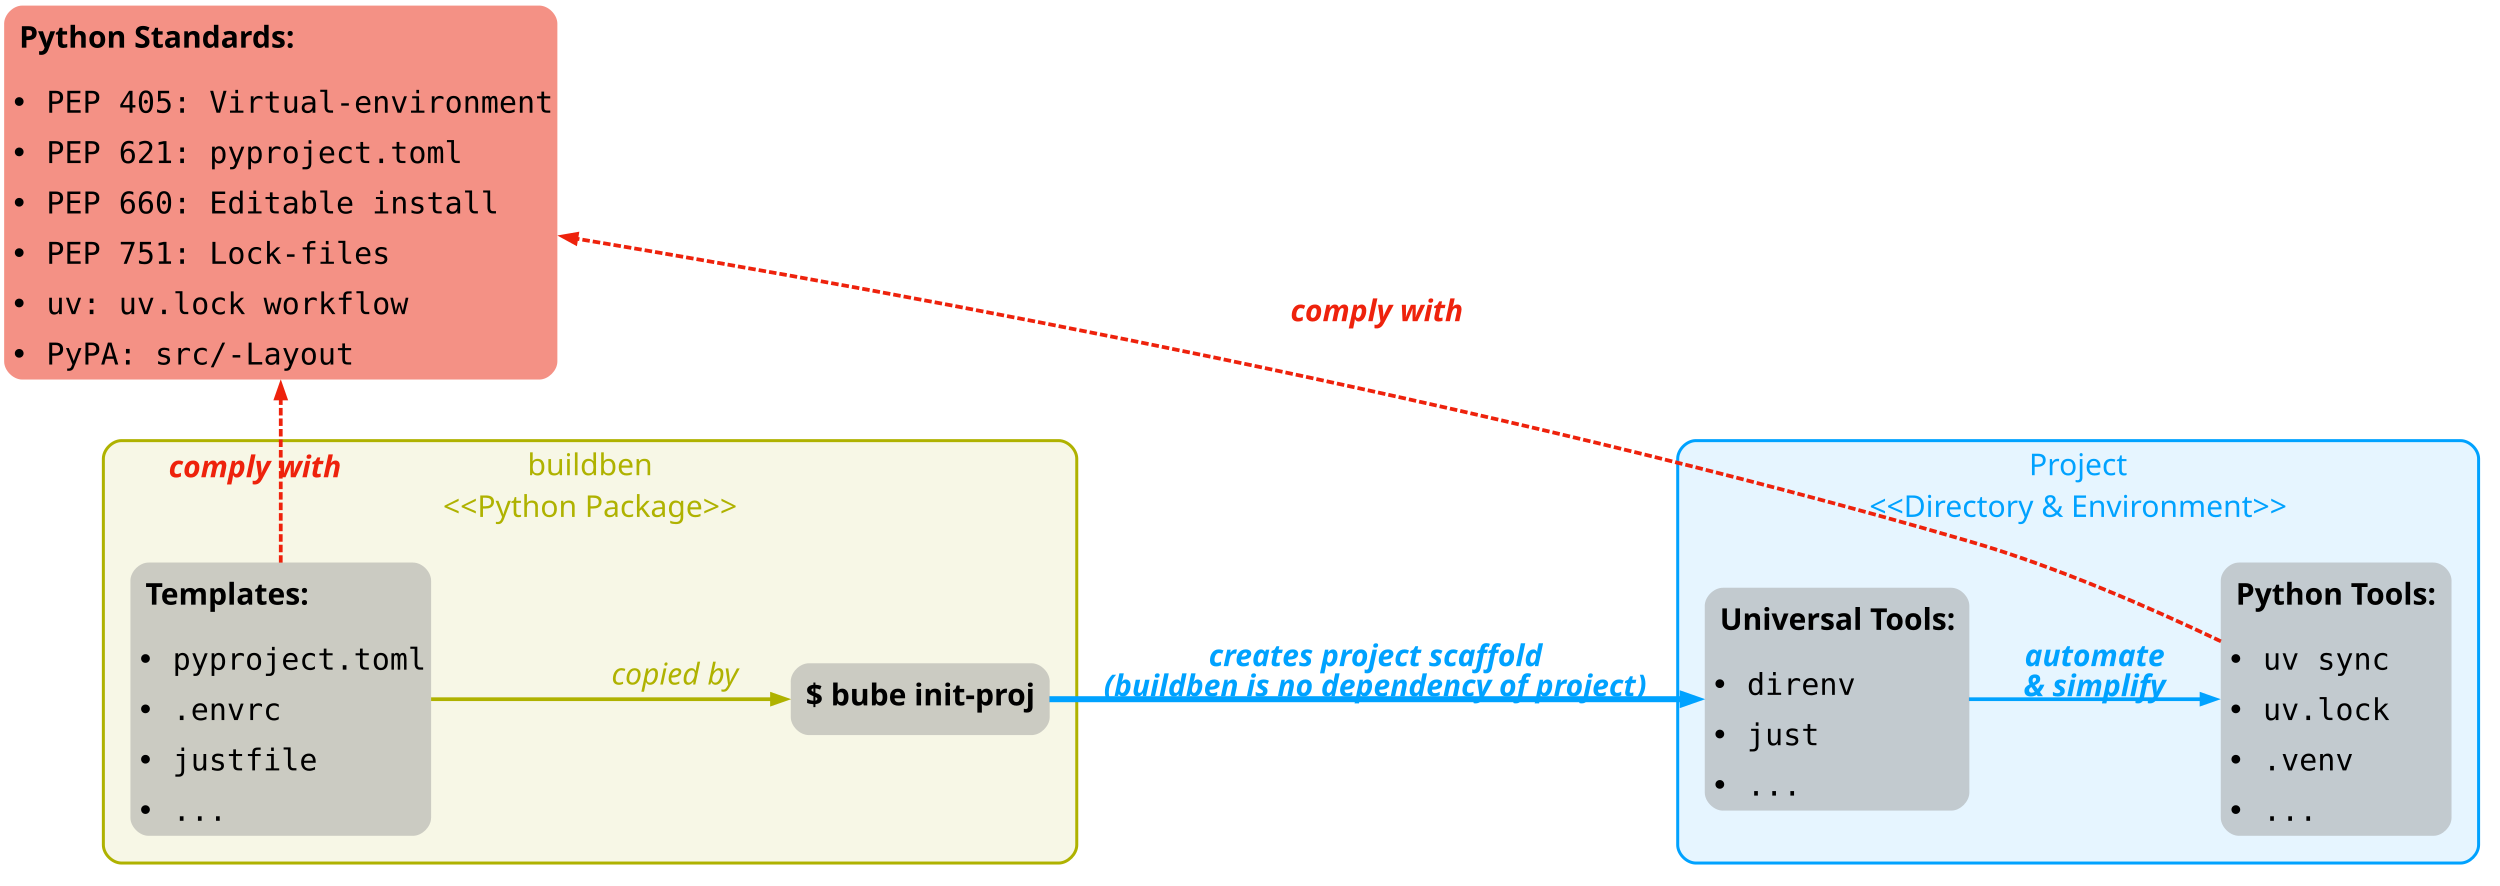
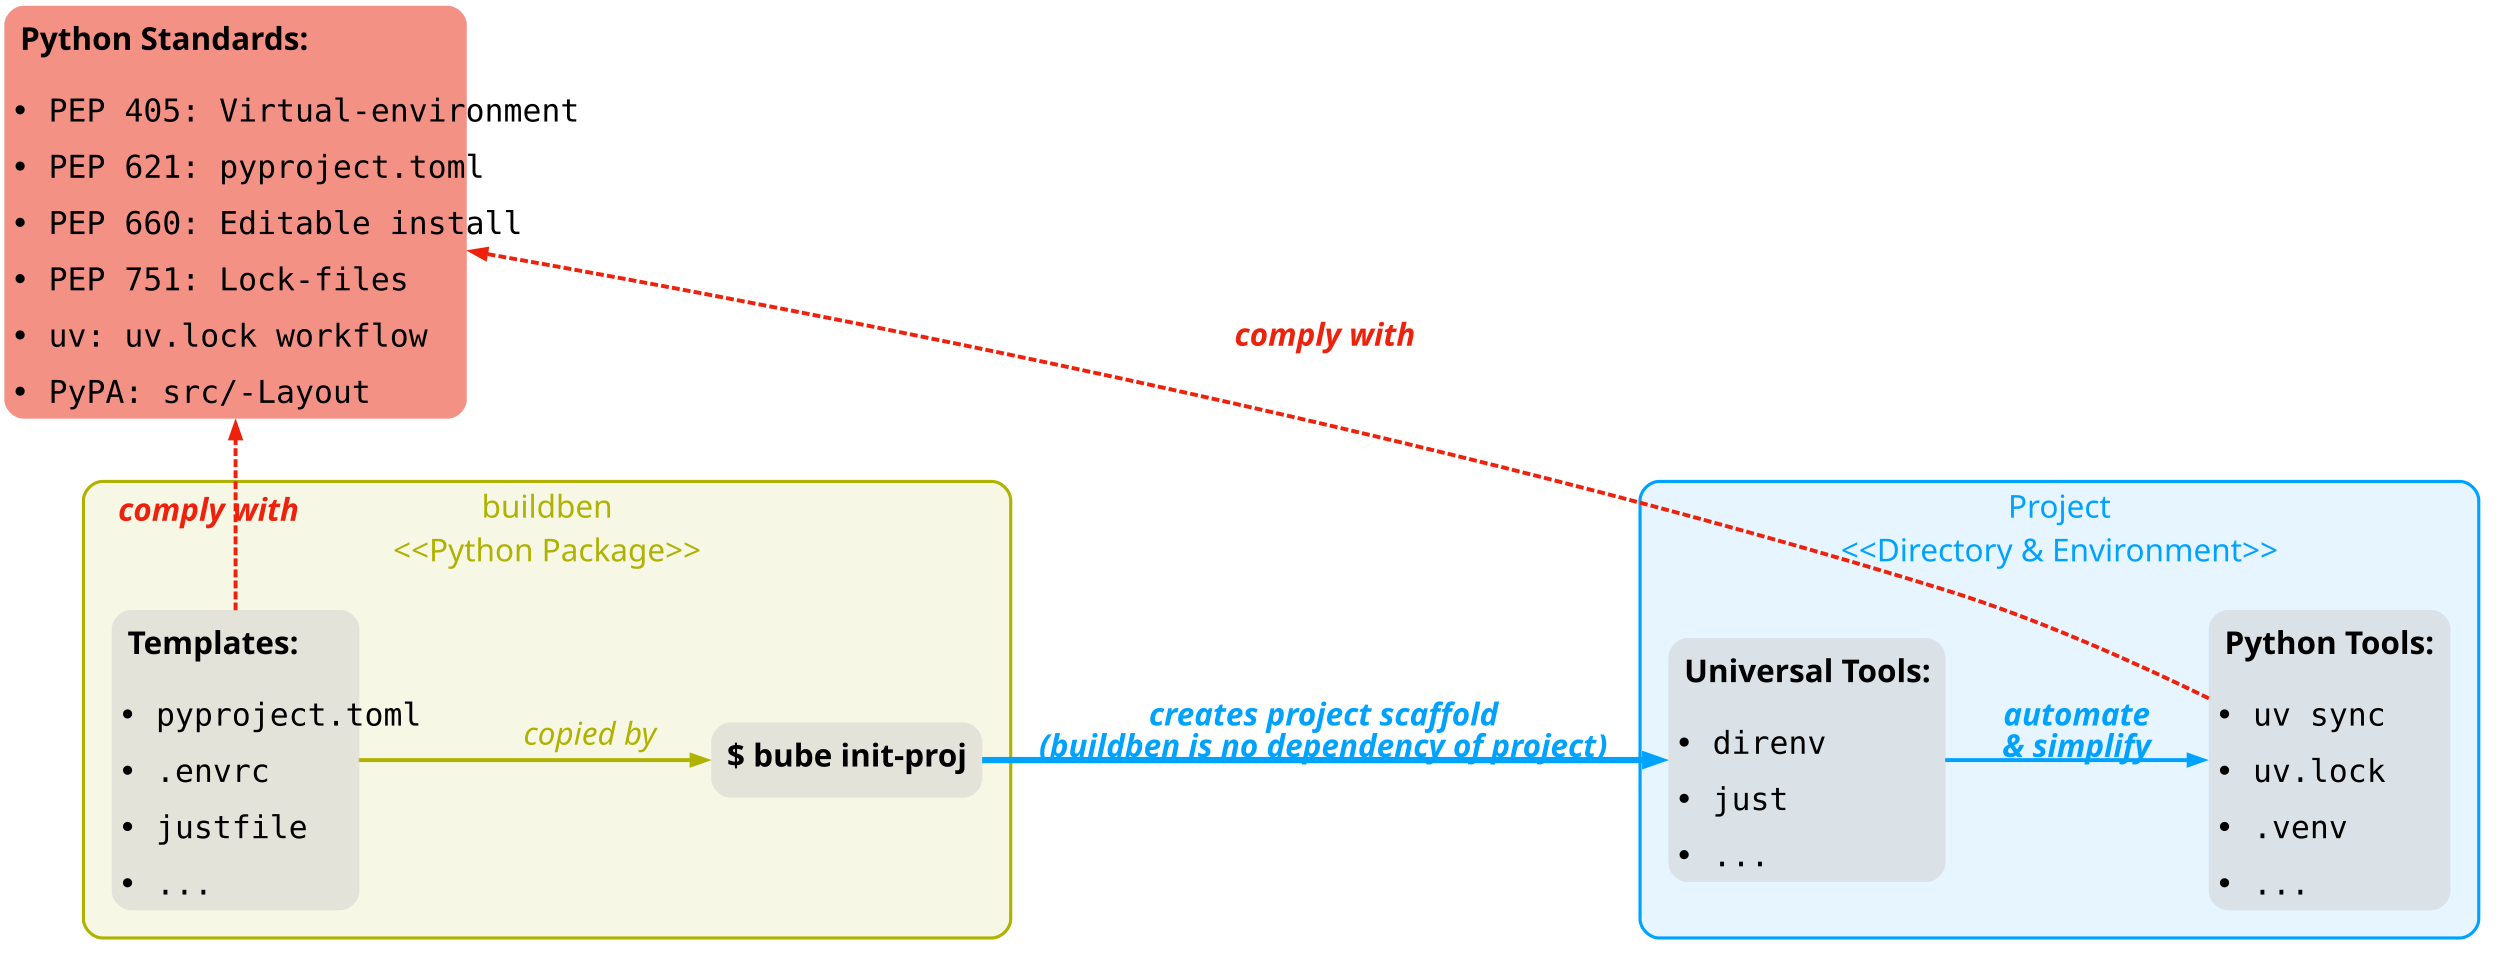
- <svg xmlns="http://www.w3.org/2000/svg" width="1666pt" height="590pt" viewBox="3.00 3.00 1663.00 587.00">
-   <g id="graph0" class="graph" transform="scale(1 1) rotate(0) translate(5.76 584.13)">
+ <svg xmlns="http://www.w3.org/2000/svg" width="1591pt" height="612pt" viewBox="3.00 3.00 1588.00 609.00">
+   <g id="graph0" class="graph" transform="scale(1 1) rotate(0) translate(5.76 605.88)">
    <g id="clust1" class="cluster">
-       <path fill="#afb200" fill-opacity="0.098" stroke="#afb200" stroke-width="2" d="M78,-8C78,-8 701.5,-8 701.5,-8 707.5,-8 713.5,-14 713.5,-20 713.5,-20 713.5,-277 713.5,-277 713.5,-283 707.5,-289 701.5,-289 701.5,-289 78,-289 78,-289 72,-289 66,-283 66,-277 66,-277 66,-20 66,-20 66,-14 72,-8 78,-8" />
-       <text xml:space="preserve" text-anchor="middle" x="389.75" y="-266" font-family="sans-serif" font-size="20.00" fill="#afb200">buildben</text>
-       <text xml:space="preserve" text-anchor="middle" x="389.75" y="-238.25" font-family="sans-serif" font-size="20.00" fill="#afb200">&lt;&lt;Python Package&gt;&gt;</text>
+       <path fill="#afb200" fill-opacity="0.098" stroke="#afb200" stroke-width="2" d="M62.25,-8C62.25,-8 627.25,-8 627.25,-8 633.25,-8 639.25,-14 639.25,-20 639.25,-20 639.25,-286 639.25,-286 639.25,-292 633.25,-298 627.25,-298 627.25,-298 62.25,-298 62.25,-298 56.25,-298 50.25,-292 50.25,-286 50.25,-286 50.25,-20 50.25,-20 50.25,-14 56.25,-8 62.25,-8" />
+       <text xml:space="preserve" text-anchor="middle" x="344.75" y="-275" font-family="sans-serif" font-size="20.00" fill="#afb200">buildben</text>
+       <text xml:space="preserve" text-anchor="middle" x="344.75" y="-247.25" font-family="sans-serif" font-size="20.00" fill="#afb200">&lt;&lt;Python Package&gt;&gt;</text>
    </g>
    <g id="clust2" class="cluster">
-       <path fill="#00a2ff" fill-opacity="0.098" stroke="#00a2ff" stroke-width="2" d="M1125.25,-8C1125.25,-8 1634,-8 1634,-8 1640,-8 1646,-14 1646,-20 1646,-20 1646,-277 1646,-277 1646,-283 1640,-289 1634,-289 1634,-289 1125.25,-289 1125.25,-289 1119.25,-289 1113.25,-283 1113.25,-277 1113.25,-277 1113.25,-20 1113.25,-20 1113.25,-14 1119.25,-8 1125.25,-8" />
-       <text xml:space="preserve" text-anchor="middle" x="1379.62" y="-266" font-family="sans-serif" font-size="20.00" fill="#00a2ff">Project</text>
-       <text xml:space="preserve" text-anchor="middle" x="1379.62" y="-238.25" font-family="sans-serif" font-size="20.00" fill="#00a2ff">&lt;&lt;Directory &amp; Environment&gt;&gt;</text>
+       <path fill="#00a2ff" fill-opacity="0.098" stroke="#00a2ff" stroke-width="2" d="M1051,-8C1051,-8 1559.75,-8 1559.75,-8 1565.75,-8 1571.75,-14 1571.75,-20 1571.75,-20 1571.75,-286 1571.75,-286 1571.75,-292 1565.75,-298 1559.75,-298 1559.75,-298 1051,-298 1051,-298 1045,-298 1039,-292 1039,-286 1039,-286 1039,-20 1039,-20 1039,-14 1045,-8 1051,-8" />
+       <text xml:space="preserve" text-anchor="middle" x="1305.38" y="-275" font-family="sans-serif" font-size="20.00" fill="#00a2ff">Project</text>
+       <text xml:space="preserve" text-anchor="middle" x="1305.38" y="-247.25" font-family="sans-serif" font-size="20.00" fill="#00a2ff">&lt;&lt;Directory &amp; Environment&gt;&gt;</text>
    </g>
    <g id="edge5" class="edge">
-       <path fill="none" stroke="#ee220c" stroke-width="2.5" stroke-dasharray="5,2" d="M184,-207.75C184,-241.47 184,-280.51 184,-317.42" />
-       <polygon fill="#ee220c" stroke="#ee220c" stroke-width="2.5" points="180.85,-317.06 184,-326.06 187.15,-317.06 180.85,-317.06" />
-       <text xml:space="preserve" text-anchor="start" x="109.38" y="-264.62" font-family="sans-serif" font-weight="bold" font-style="italic" font-size="20.00" fill="#ee220c">comply with</text>
+       <path fill="none" stroke="#ee220c" stroke-width="2.5" stroke-dasharray="5,2" d="M146.88,-216.09C146.88,-249.9 146.88,-288.76 146.88,-325.7" />
+       <polygon fill="#ee220c" stroke="#ee220c" stroke-width="2.5" points="143.73,-325.36 146.88,-334.36 150.03,-325.37 143.73,-325.36" />
+       <text xml:space="preserve" text-anchor="start" x="72.25" y="-273" font-family="sans-serif" font-weight="bold" font-style="italic" font-size="20.00" fill="#ee220c">comply with</text>
    </g>
    <g id="edge1" class="edge">
-       <path fill="none" stroke="#afb200" stroke-width="2.5" d="M284,-117C352.44,-117 443.06,-117 511.12,-117" />
-       <polygon fill="#afb200" stroke="#afb200" stroke-width="2.5" points="510.78,-120.15 519.78,-117 510.78,-113.85 510.78,-120.15" />
-       <text xml:space="preserve" text-anchor="start" x="404" y="-126.75" font-family="sans-serif" font-style="italic" font-size="20.00" fill="#afb200">copied by</text>
+       <path fill="none" stroke="#afb200" stroke-width="2.5" d="M225.11,-121C286.02,-121 371.33,-121 436.89,-121" />
+       <polygon fill="#afb200" stroke="#afb200" stroke-width="2.5" points="436.53,-124.15 445.53,-121 436.53,-117.85 436.53,-124.15" />
+       <text xml:space="preserve" text-anchor="start" x="329.75" y="-130.75" font-family="sans-serif" font-style="italic" font-size="20.00" fill="#afb200">copied by</text>
    </g>
    <g id="edge2" class="edge">
-       <path fill="none" stroke="#00a2ff" stroke-width="4" d="M695.22,-117C805.74,-117 998.76,-117 1116.87,-117" />
-       <polygon fill="#00a2ff" stroke="#00a2ff" stroke-width="4" points="1116.55,-120.15 1125.55,-117 1116.55,-113.85 1116.55,-120.15" />
-       <text xml:space="preserve" text-anchor="start" x="801.25" y="-139" font-family="sans-serif" font-weight="bold" font-style="italic" font-size="20.00" fill="#00a2ff">creates project scaffold</text>
-       <text xml:space="preserve" text-anchor="start" x="731.5" y="-119" font-family="sans-serif" font-weight="bold" font-style="italic" font-size="20.00" fill="#00a2ff">(buildben is no dependency of project)</text>
+       <path fill="none" stroke="#00a2ff" stroke-width="4" d="M620.97,-121C731.49,-121 924.51,-121 1042.62,-121" />
+       <polygon fill="#00a2ff" stroke="#00a2ff" stroke-width="4" points="1042.3,-124.15 1051.3,-121 1042.3,-117.85 1042.3,-124.15" />
+       <text xml:space="preserve" text-anchor="start" x="727" y="-143" font-family="sans-serif" font-weight="bold" font-style="italic" font-size="20.00" fill="#00a2ff">creates project scaffold</text>
+       <text xml:space="preserve" text-anchor="start" x="657.25" y="-123" font-family="sans-serif" font-weight="bold" font-style="italic" font-size="20.00" fill="#00a2ff">(buildben is no dependency of project)</text>
    </g>
    <g id="edge3" class="edge">
-       <path fill="none" stroke="#00a2ff" stroke-width="2.5" d="M1306.95,-117C1354.72,-117 1413.89,-117 1461.91,-117" />
-       <polygon fill="#00a2ff" stroke="#00a2ff" stroke-width="2.5" points="1461.72,-120.15 1470.72,-117 1461.72,-113.85 1461.72,-120.15" />
-       <text xml:space="preserve" text-anchor="start" x="1344" y="-139" font-family="sans-serif" font-weight="bold" font-style="italic" font-size="20.00" fill="#00a2ff">automate</text>
-       <text xml:space="preserve" text-anchor="start" x="1343.25" y="-119" font-family="sans-serif" font-weight="bold" font-style="italic" font-size="20.00" fill="#00a2ff">&amp; simplify</text>
+       <path fill="none" stroke="#00a2ff" stroke-width="2.5" d="M1232.7,-121C1280.47,-121 1339.64,-121 1387.66,-121" />
+       <polygon fill="#00a2ff" stroke="#00a2ff" stroke-width="2.5" points="1387.47,-124.15 1396.47,-121 1387.47,-117.85 1387.47,-124.15" />
+       <text xml:space="preserve" text-anchor="start" x="1269.75" y="-143" font-family="sans-serif" font-weight="bold" font-style="italic" font-size="20.00" fill="#00a2ff">automate</text>
+       <text xml:space="preserve" text-anchor="start" x="1269" y="-123" font-family="sans-serif" font-weight="bold" font-style="italic" font-size="20.00" fill="#00a2ff">&amp; simplify</text>
    </g>
    <g id="edge4" class="edge">
-       <path fill="none" stroke="#ee220c" stroke-width="2.5" stroke-dasharray="5,2" d="M1474.63,-155.46C1427.56,-177.93 1365.15,-205.1 1307.25,-222 987.5,-315.3 605.99,-385.79 380.26,-423.41" />
-       <polygon fill="#ee220c" stroke="#ee220c" stroke-width="2.5" points="380.05,-420.25 371.69,-424.83 381.09,-426.46 380.05,-420.25" />
-       <text xml:space="preserve" text-anchor="start" x="855.62" y="-368.42" font-family="sans-serif" font-weight="bold" font-style="italic" font-size="20.00" fill="#ee220c">comply with</text>
+       <path fill="none" stroke="#ee220c" stroke-width="2.5" stroke-dasharray="5,2" d="M1400.36,-160.16C1353.28,-183.12 1290.87,-211.05 1233,-229 909.35,-329.37 519.06,-404.98 305.89,-442.57" />
+       <polygon fill="#ee220c" stroke="#ee220c" stroke-width="2.5" points="305.41,-439.45 297.09,-444.11 306.5,-445.66 305.41,-439.45" />
+       <text xml:space="preserve" text-anchor="start" x="781.38" y="-384.17" font-family="sans-serif" font-weight="bold" font-style="italic" font-size="20.00" fill="#ee220c">comply with</text>
    </g>
    <g id="node1" class="node">
-       <path fill="#f27f72" fill-opacity="0.863" stroke="none" d="M12,-329.62C12,-329.62 356,-329.62 356,-329.62 362,-329.62 368,-335.62 368,-341.62 368,-341.62 368,-566.38 368,-566.38 368,-572.38 362,-578.38 356,-578.38 356,-578.38 12,-578.38 12,-578.38 6,-578.38 0,-572.38 0,-566.38 0,-566.38 0,-341.62 0,-341.62 0,-335.62 6,-329.62 12,-329.62" />
-       <text xml:space="preserve" text-anchor="start" x="10" y="-550.38" font-family="sans-serif" font-weight="bold" font-size="20.00">Python Standards:</text>
-       <text xml:space="preserve" text-anchor="start" x="4" y="-507.12" font-family="monospace" font-size="20.00">• PEP 405: Virtual-environment</text>
-       <text xml:space="preserve" text-anchor="start" x="4" y="-473.62" font-family="monospace" font-size="20.00">• PEP 621: pyproject.toml</text>
-       <text xml:space="preserve" text-anchor="start" x="4" y="-440.12" font-family="monospace" font-size="20.00">• PEP 660: Editable install</text>
-       <text xml:space="preserve" text-anchor="start" x="4" y="-406.62" font-family="monospace" font-size="20.00">• PEP 751: Lock-files</text>
-       <text xml:space="preserve" text-anchor="start" x="4" y="-373.12" font-family="monospace" font-size="20.00">• uv: uv.lock workflow</text>
-       <text xml:space="preserve" text-anchor="start" x="4" y="-339.62" font-family="monospace" font-size="20.00">• PyPA: src/-Layout</text>
+       <path fill="#f27f72" fill-opacity="0.863" stroke="none" d="M12,-337.88C12,-337.88 281.75,-337.88 281.75,-337.88 287.75,-337.88 293.75,-343.88 293.75,-349.88 293.75,-349.88 293.75,-588.12 293.75,-588.12 293.75,-594.12 287.75,-600.12 281.75,-600.12 281.75,-600.12 12,-600.12 12,-600.12 6,-600.12 0,-594.12 0,-588.12 0,-588.12 0,-349.88 0,-349.88 0,-343.88 6,-337.88 12,-337.88" />
+       <text xml:space="preserve" text-anchor="start" x="10" y="-572.12" font-family="sans-serif" font-weight="bold" font-size="20.00">Python Standards:</text>
+       <text xml:space="preserve" text-anchor="start" x="4" y="-526.62" font-family="monospace" font-size="20.00">• PEP 405: Virtual-environment</text>
+       <text xml:space="preserve" text-anchor="start" x="4" y="-490.88" font-family="monospace" font-size="20.00">• PEP 621: pyproject.toml</text>
+       <text xml:space="preserve" text-anchor="start" x="4" y="-455.12" font-family="monospace" font-size="20.00">• PEP 660: Editable install</text>
+       <text xml:space="preserve" text-anchor="start" x="4" y="-419.38" font-family="monospace" font-size="20.00">• PEP 751: Lock-files</text>
+       <text xml:space="preserve" text-anchor="start" x="4" y="-383.62" font-family="monospace" font-size="20.00">• uv: uv.lock workflow</text>
+       <text xml:space="preserve" text-anchor="start" x="4" y="-347.88" font-family="monospace" font-size="20.00">• PyPA: src/-Layout</text>
    </g>
    <g id="node2" class="node">
-       <path fill="#999999" fill-opacity="0.467" stroke="none" d="M96,-26.12C96,-26.12 272,-26.12 272,-26.12 278,-26.12 284,-32.12 284,-38.12 284,-38.12 284,-195.88 284,-195.88 284,-201.88 278,-207.88 272,-207.88 272,-207.88 96,-207.88 96,-207.88 90,-207.88 84,-201.88 84,-195.88 84,-195.88 84,-38.12 84,-38.12 84,-32.12 90,-26.12 96,-26.12" />
-       <text xml:space="preserve" text-anchor="start" x="94" y="-179.88" font-family="sans-serif" font-weight="bold" font-size="20.00">Templates:</text>
-       <text xml:space="preserve" text-anchor="start" x="88" y="-136.62" font-family="monospace" font-size="20.00">• pyproject.toml</text>
-       <text xml:space="preserve" text-anchor="start" x="88" y="-103.12" font-family="monospace" font-size="20.00">• .envrc</text>
-       <text xml:space="preserve" text-anchor="start" x="88" y="-69.62" font-family="monospace" font-size="20.00">• justfile</text>
-       <text xml:space="preserve" text-anchor="start" x="88" y="-36.12" font-family="monospace" font-size="20.00">• ...</text>
+       <path fill="#cccccc" fill-opacity="0.467" stroke="none" d="M80.25,-25.62C80.25,-25.62 213.5,-25.62 213.5,-25.62 219.5,-25.62 225.5,-31.62 225.5,-37.62 225.5,-37.62 225.5,-204.38 225.5,-204.38 225.5,-210.38 219.5,-216.38 213.5,-216.38 213.5,-216.38 80.25,-216.38 80.25,-216.38 74.25,-216.38 68.25,-210.38 68.25,-204.38 68.25,-204.38 68.25,-37.62 68.25,-37.62 68.25,-31.62 74.25,-25.62 80.25,-25.62" />
+       <text xml:space="preserve" text-anchor="start" x="78.25" y="-188.38" font-family="sans-serif" font-weight="bold" font-size="20.00">Templates:</text>
+       <text xml:space="preserve" text-anchor="start" x="72.25" y="-142.88" font-family="monospace" font-size="20.00">• pyproject.toml</text>
+       <text xml:space="preserve" text-anchor="start" x="72.25" y="-107.12" font-family="monospace" font-size="20.00">• .envrc</text>
+       <text xml:space="preserve" text-anchor="start" x="72.25" y="-71.38" font-family="monospace" font-size="20.00">• justfile</text>
+       <text xml:space="preserve" text-anchor="start" x="72.25" y="-35.62" font-family="monospace" font-size="20.00">• ...</text>
    </g>
    <g id="node3" class="node">
-       <path fill="#999999" fill-opacity="0.467" stroke="none" d="M535.25,-93.12C535.25,-93.12 683.5,-93.12 683.5,-93.12 689.5,-93.12 695.5,-99.12 695.5,-105.12 695.5,-105.12 695.5,-128.88 695.5,-128.88 695.5,-134.88 689.5,-140.88 683.5,-140.88 683.5,-140.88 535.25,-140.88 535.25,-140.88 529.25,-140.88 523.25,-134.88 523.25,-128.88 523.25,-128.88 523.25,-105.12 523.25,-105.12 523.25,-99.12 529.25,-93.12 535.25,-93.12" />
-       <text xml:space="preserve" text-anchor="start" x="533.25" y="-112.88" font-family="sans-serif" font-weight="bold" font-size="20.00">$ bube init-proj</text>
+       <path fill="#cccccc" fill-opacity="0.467" stroke="none" d="M461,-97.12C461,-97.12 609.25,-97.12 609.25,-97.12 615.25,-97.12 621.25,-103.12 621.25,-109.12 621.25,-109.12 621.25,-132.88 621.25,-132.88 621.25,-138.88 615.25,-144.88 609.25,-144.88 609.25,-144.88 461,-144.88 461,-144.88 455,-144.88 449,-138.88 449,-132.88 449,-132.88 449,-109.12 449,-109.12 449,-103.12 455,-97.12 461,-97.12" />
+       <text xml:space="preserve" text-anchor="start" x="459" y="-116.88" font-family="sans-serif" font-weight="bold" font-size="20.00">$ bube init-proj</text>
    </g>
    <g id="node4" class="node">
-       <path fill="#999999" fill-opacity="0.467" stroke="none" d="M1143.25,-42.88C1143.25,-42.88 1295.25,-42.88 1295.25,-42.88 1301.25,-42.88 1307.25,-48.88 1307.25,-54.88 1307.25,-54.88 1307.25,-179.12 1307.25,-179.12 1307.25,-185.12 1301.25,-191.12 1295.25,-191.12 1295.25,-191.12 1143.25,-191.12 1143.25,-191.12 1137.25,-191.12 1131.25,-185.12 1131.25,-179.12 1131.25,-179.12 1131.25,-54.88 1131.25,-54.88 1131.25,-48.88 1137.25,-42.88 1143.25,-42.88" />
-       <text xml:space="preserve" text-anchor="start" x="1141.25" y="-163.12" font-family="sans-serif" font-weight="bold" font-size="20.00">Universal Tools:</text>
-       <text xml:space="preserve" text-anchor="start" x="1135.25" y="-119.88" font-family="monospace" font-size="20.00">• direnv</text>
-       <text xml:space="preserve" text-anchor="start" x="1135.25" y="-86.38" font-family="monospace" font-size="20.00">• just</text>
-       <text xml:space="preserve" text-anchor="start" x="1135.25" y="-52.88" font-family="monospace" font-size="20.00">• ...</text>
+       <path fill="#cccccc" fill-opacity="0.467" stroke="none" d="M1069,-43.5C1069,-43.5 1221,-43.5 1221,-43.5 1227,-43.5 1233,-49.5 1233,-55.5 1233,-55.5 1233,-186.5 1233,-186.5 1233,-192.5 1227,-198.5 1221,-198.5 1221,-198.5 1069,-198.5 1069,-198.5 1063,-198.5 1057,-192.5 1057,-186.5 1057,-186.5 1057,-55.5 1057,-55.5 1057,-49.5 1063,-43.5 1069,-43.5" />
+       <text xml:space="preserve" text-anchor="start" x="1067" y="-170.5" font-family="sans-serif" font-weight="bold" font-size="20.00">Universal Tools:</text>
+       <text xml:space="preserve" text-anchor="start" x="1061" y="-125" font-family="monospace" font-size="20.00">• direnv</text>
+       <text xml:space="preserve" text-anchor="start" x="1061" y="-89.25" font-family="monospace" font-size="20.00">• just</text>
+       <text xml:space="preserve" text-anchor="start" x="1061" y="-53.5" font-family="monospace" font-size="20.00">• ...</text>
    </g>
    <g id="node5" class="node">
-       <path fill="#999999" fill-opacity="0.467" stroke="none" d="M1486.5,-26.12C1486.5,-26.12 1616,-26.12 1616,-26.12 1622,-26.12 1628,-32.12 1628,-38.12 1628,-38.12 1628,-195.88 1628,-195.88 1628,-201.88 1622,-207.88 1616,-207.88 1616,-207.88 1486.5,-207.88 1486.5,-207.88 1480.5,-207.88 1474.5,-201.88 1474.5,-195.88 1474.5,-195.88 1474.5,-38.12 1474.5,-38.12 1474.5,-32.12 1480.5,-26.12 1486.5,-26.12" />
-       <text xml:space="preserve" text-anchor="start" x="1484.5" y="-179.88" font-family="sans-serif" font-weight="bold" font-size="20.00">Python Tools:</text>
-       <text xml:space="preserve" text-anchor="start" x="1478.5" y="-136.62" font-family="monospace" font-size="20.00">• uv sync</text>
-       <text xml:space="preserve" text-anchor="start" x="1478.5" y="-103.12" font-family="monospace" font-size="20.00">• uv.lock</text>
-       <text xml:space="preserve" text-anchor="start" x="1478.5" y="-69.62" font-family="monospace" font-size="20.00">• .venv</text>
-       <text xml:space="preserve" text-anchor="start" x="1478.5" y="-36.12" font-family="monospace" font-size="20.00">• ...</text>
+       <path fill="#cccccc" fill-opacity="0.467" stroke="none" d="M1412.25,-25.62C1412.25,-25.62 1541.75,-25.62 1541.75,-25.62 1547.75,-25.62 1553.75,-31.62 1553.75,-37.62 1553.75,-37.62 1553.75,-204.38 1553.75,-204.38 1553.75,-210.38 1547.75,-216.38 1541.75,-216.38 1541.75,-216.38 1412.25,-216.38 1412.25,-216.38 1406.25,-216.38 1400.25,-210.38 1400.25,-204.38 1400.25,-204.38 1400.25,-37.62 1400.25,-37.62 1400.25,-31.62 1406.25,-25.62 1412.25,-25.62" />
+       <text xml:space="preserve" text-anchor="start" x="1410.25" y="-188.38" font-family="sans-serif" font-weight="bold" font-size="20.00">Python Tools:</text>
+       <text xml:space="preserve" text-anchor="start" x="1404.25" y="-142.88" font-family="monospace" font-size="20.00">• uv sync</text>
+       <text xml:space="preserve" text-anchor="start" x="1404.25" y="-107.12" font-family="monospace" font-size="20.00">• uv.lock</text>
+       <text xml:space="preserve" text-anchor="start" x="1404.25" y="-71.38" font-family="monospace" font-size="20.00">• .venv</text>
+       <text xml:space="preserve" text-anchor="start" x="1404.25" y="-35.62" font-family="monospace" font-size="20.00">• ...</text>
    </g>
  </g>
</svg>
